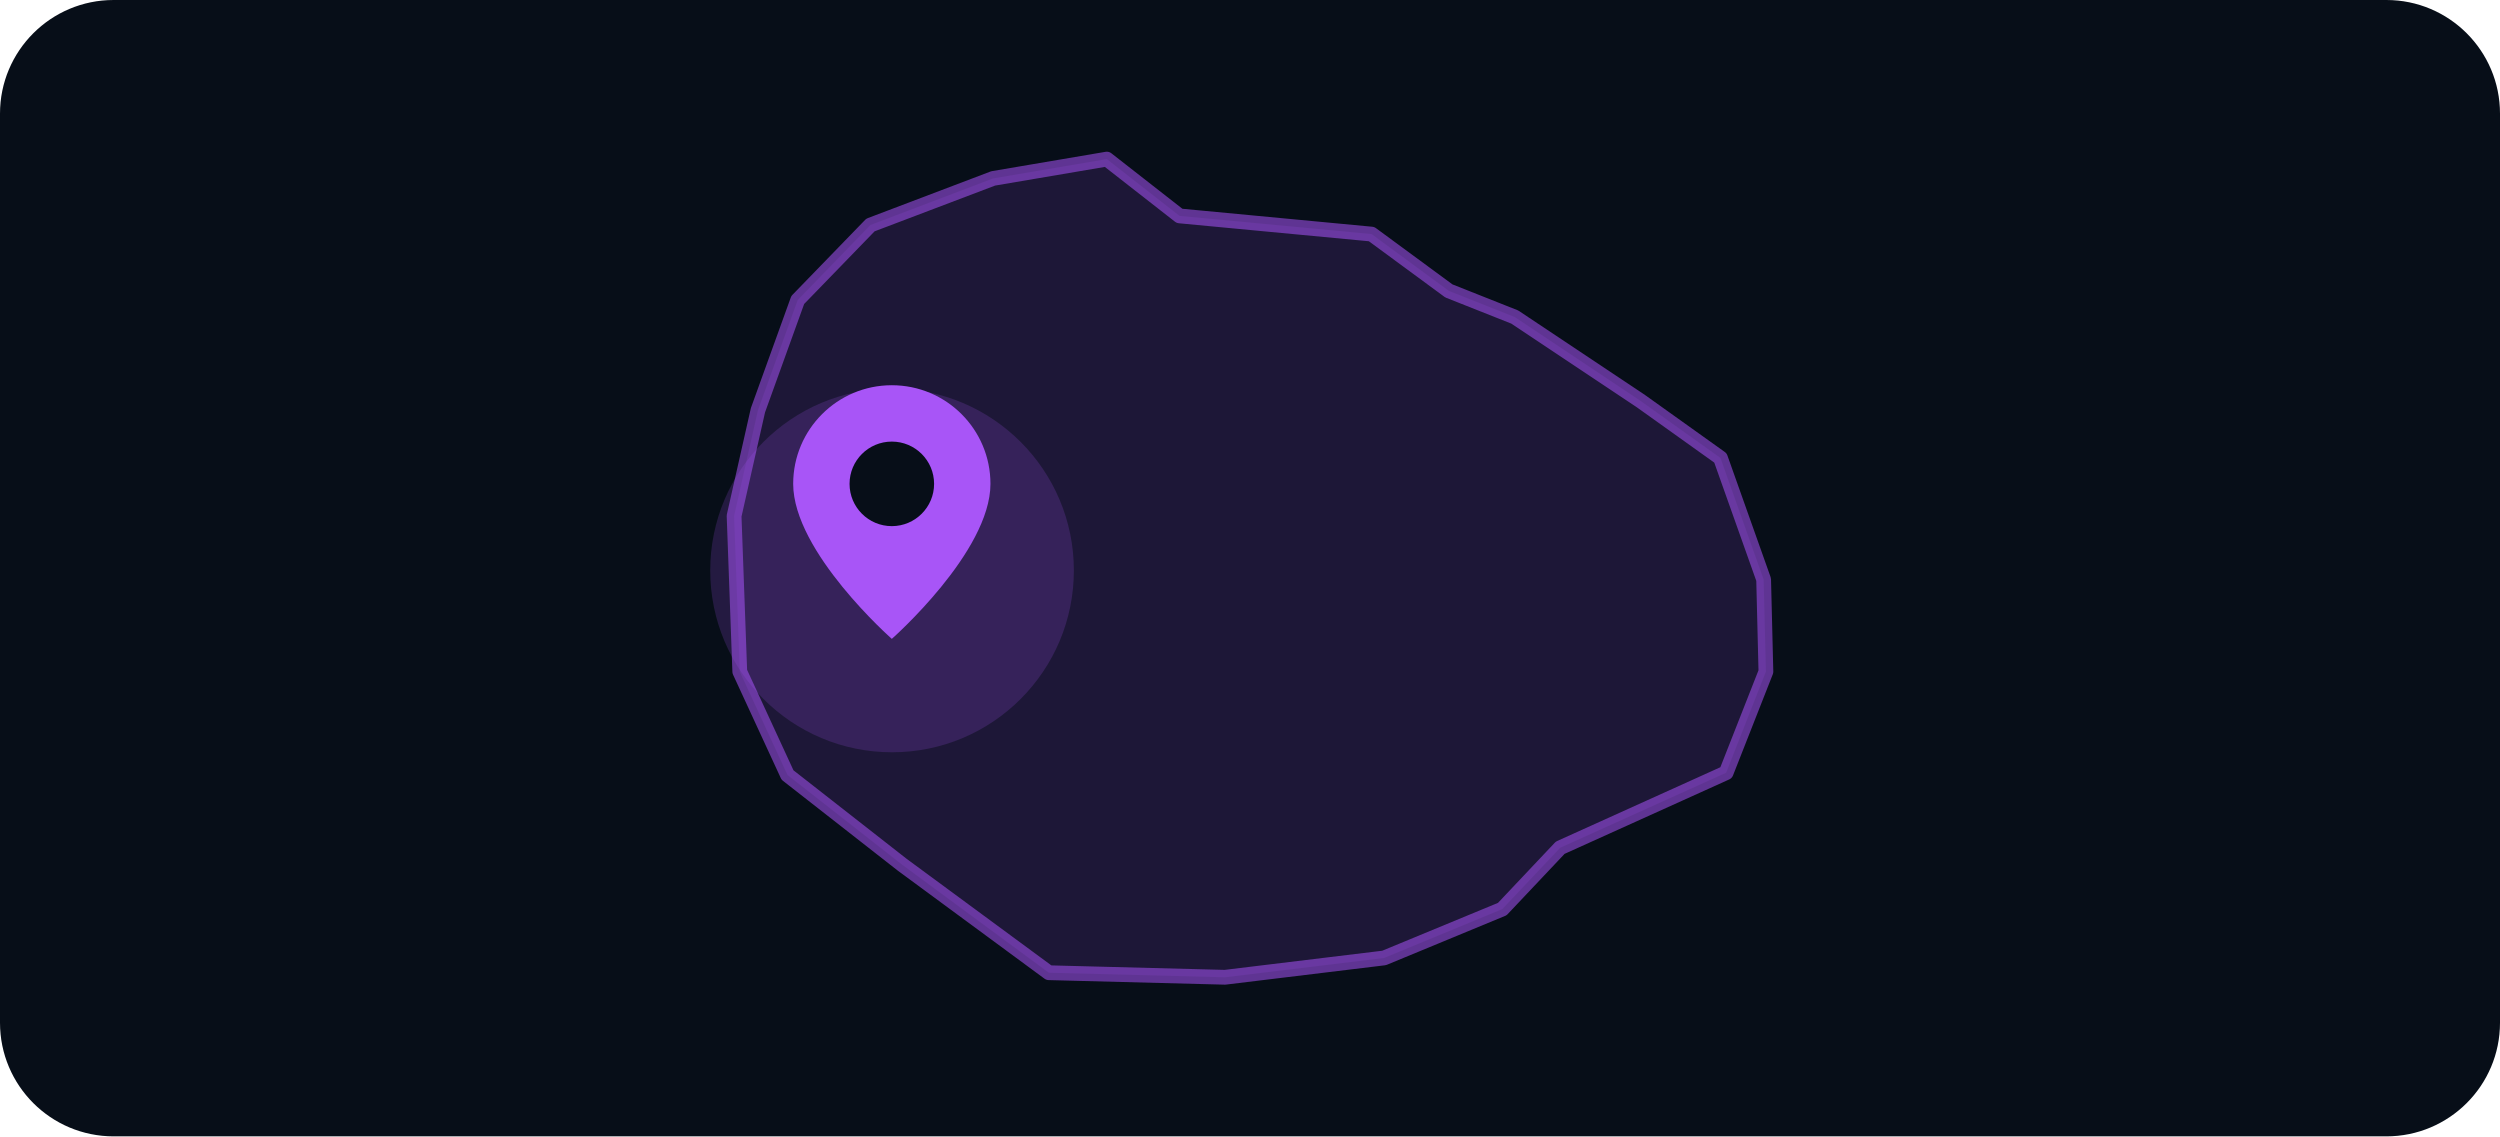
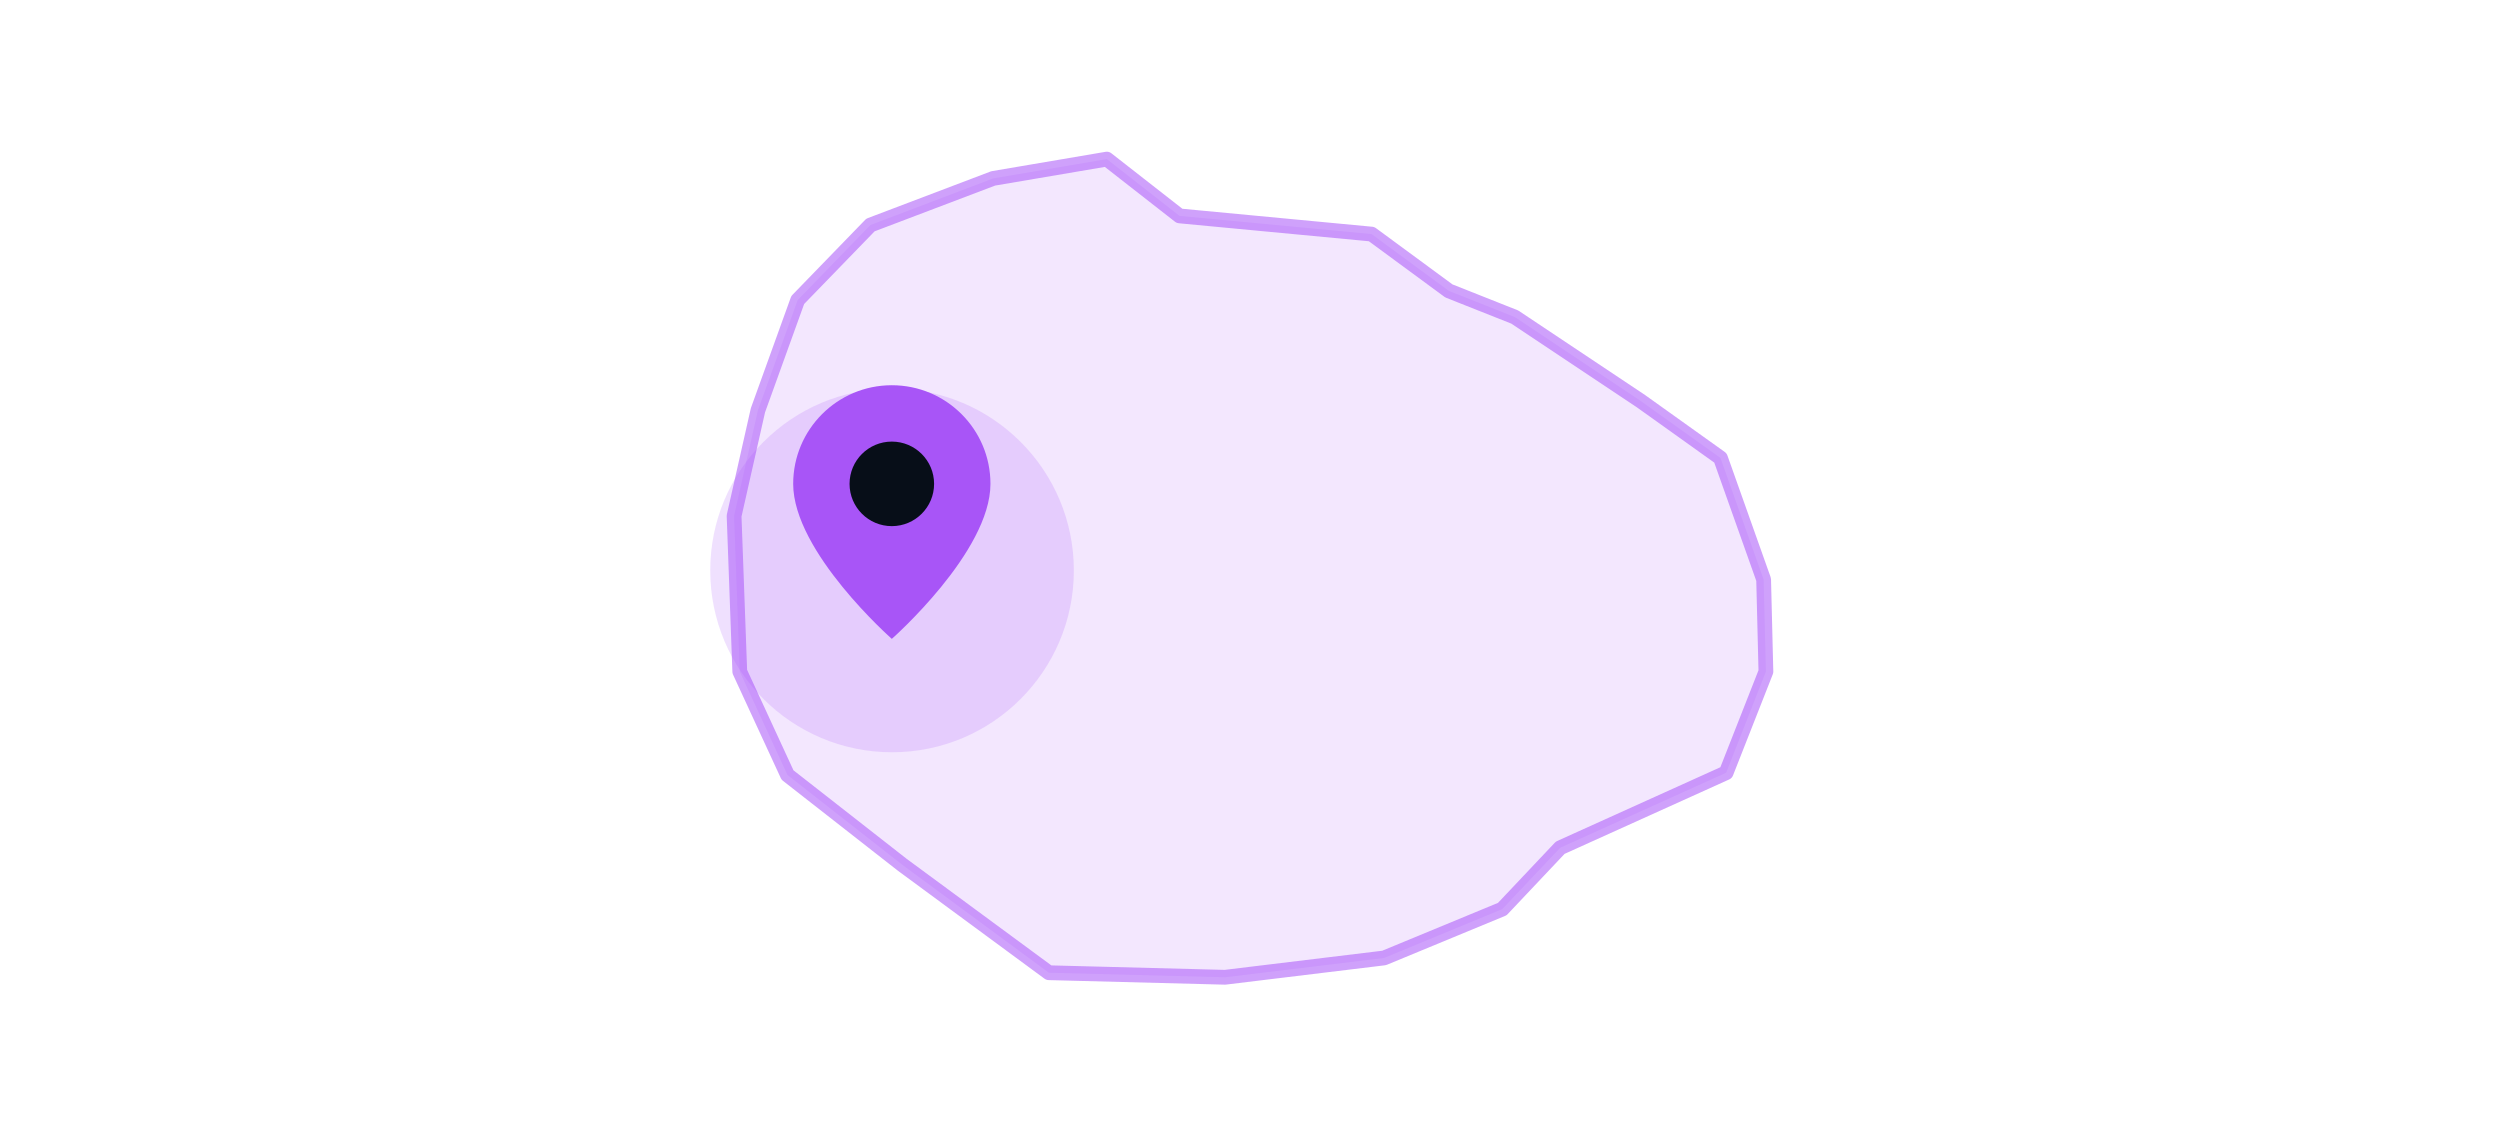
<svg xmlns="http://www.w3.org/2000/svg" width="220" height="100" viewBox="0 0 220 100">
-   <rect width="220" height="100" rx="10" fill="#070e18" />
  <path d="M 97.4 14.0 L 87.4 15.7 L 76.6 19.8 L 70.2 26.4 L 66.7 36.1 L 64.6 45.4 L 65.1 59.1 L 69.3 68.2 L 79.4 76.1 L 92.3 85.6 L 107.8 86.0 L 121.8 84.3 L 132.2 80.0 L 137.3 74.6 L 151.9 68.0 L 155.4 59.1 L 155.2 51.0 L 151.4 40.3 L 144.4 35.3 L 133.3 27.9 L 127.5 25.6 L 120.7 20.6 L 103.8 19.0 L 97.4 14.0 Z" fill="#a855f7" fill-opacity="0.14" stroke="#a855f7" stroke-width="1.3" stroke-opacity="0.55" stroke-linejoin="round" />
  <circle cx="78.5" cy="50.2" r="16" fill="#a855f7" opacity="0.18" />
  <g transform="translate(69.8,33.9) scale(0.62)">
    <path d="M14 0C6.27 0 0 6.27 0 14c0 9.67 14 22 14 22S28 23.67 28 14C28 6.27 21.73 0 14 0z" fill="#a855f7" />
    <circle cx="14" cy="14" r="6" fill="#070e18" />
  </g>
</svg>
